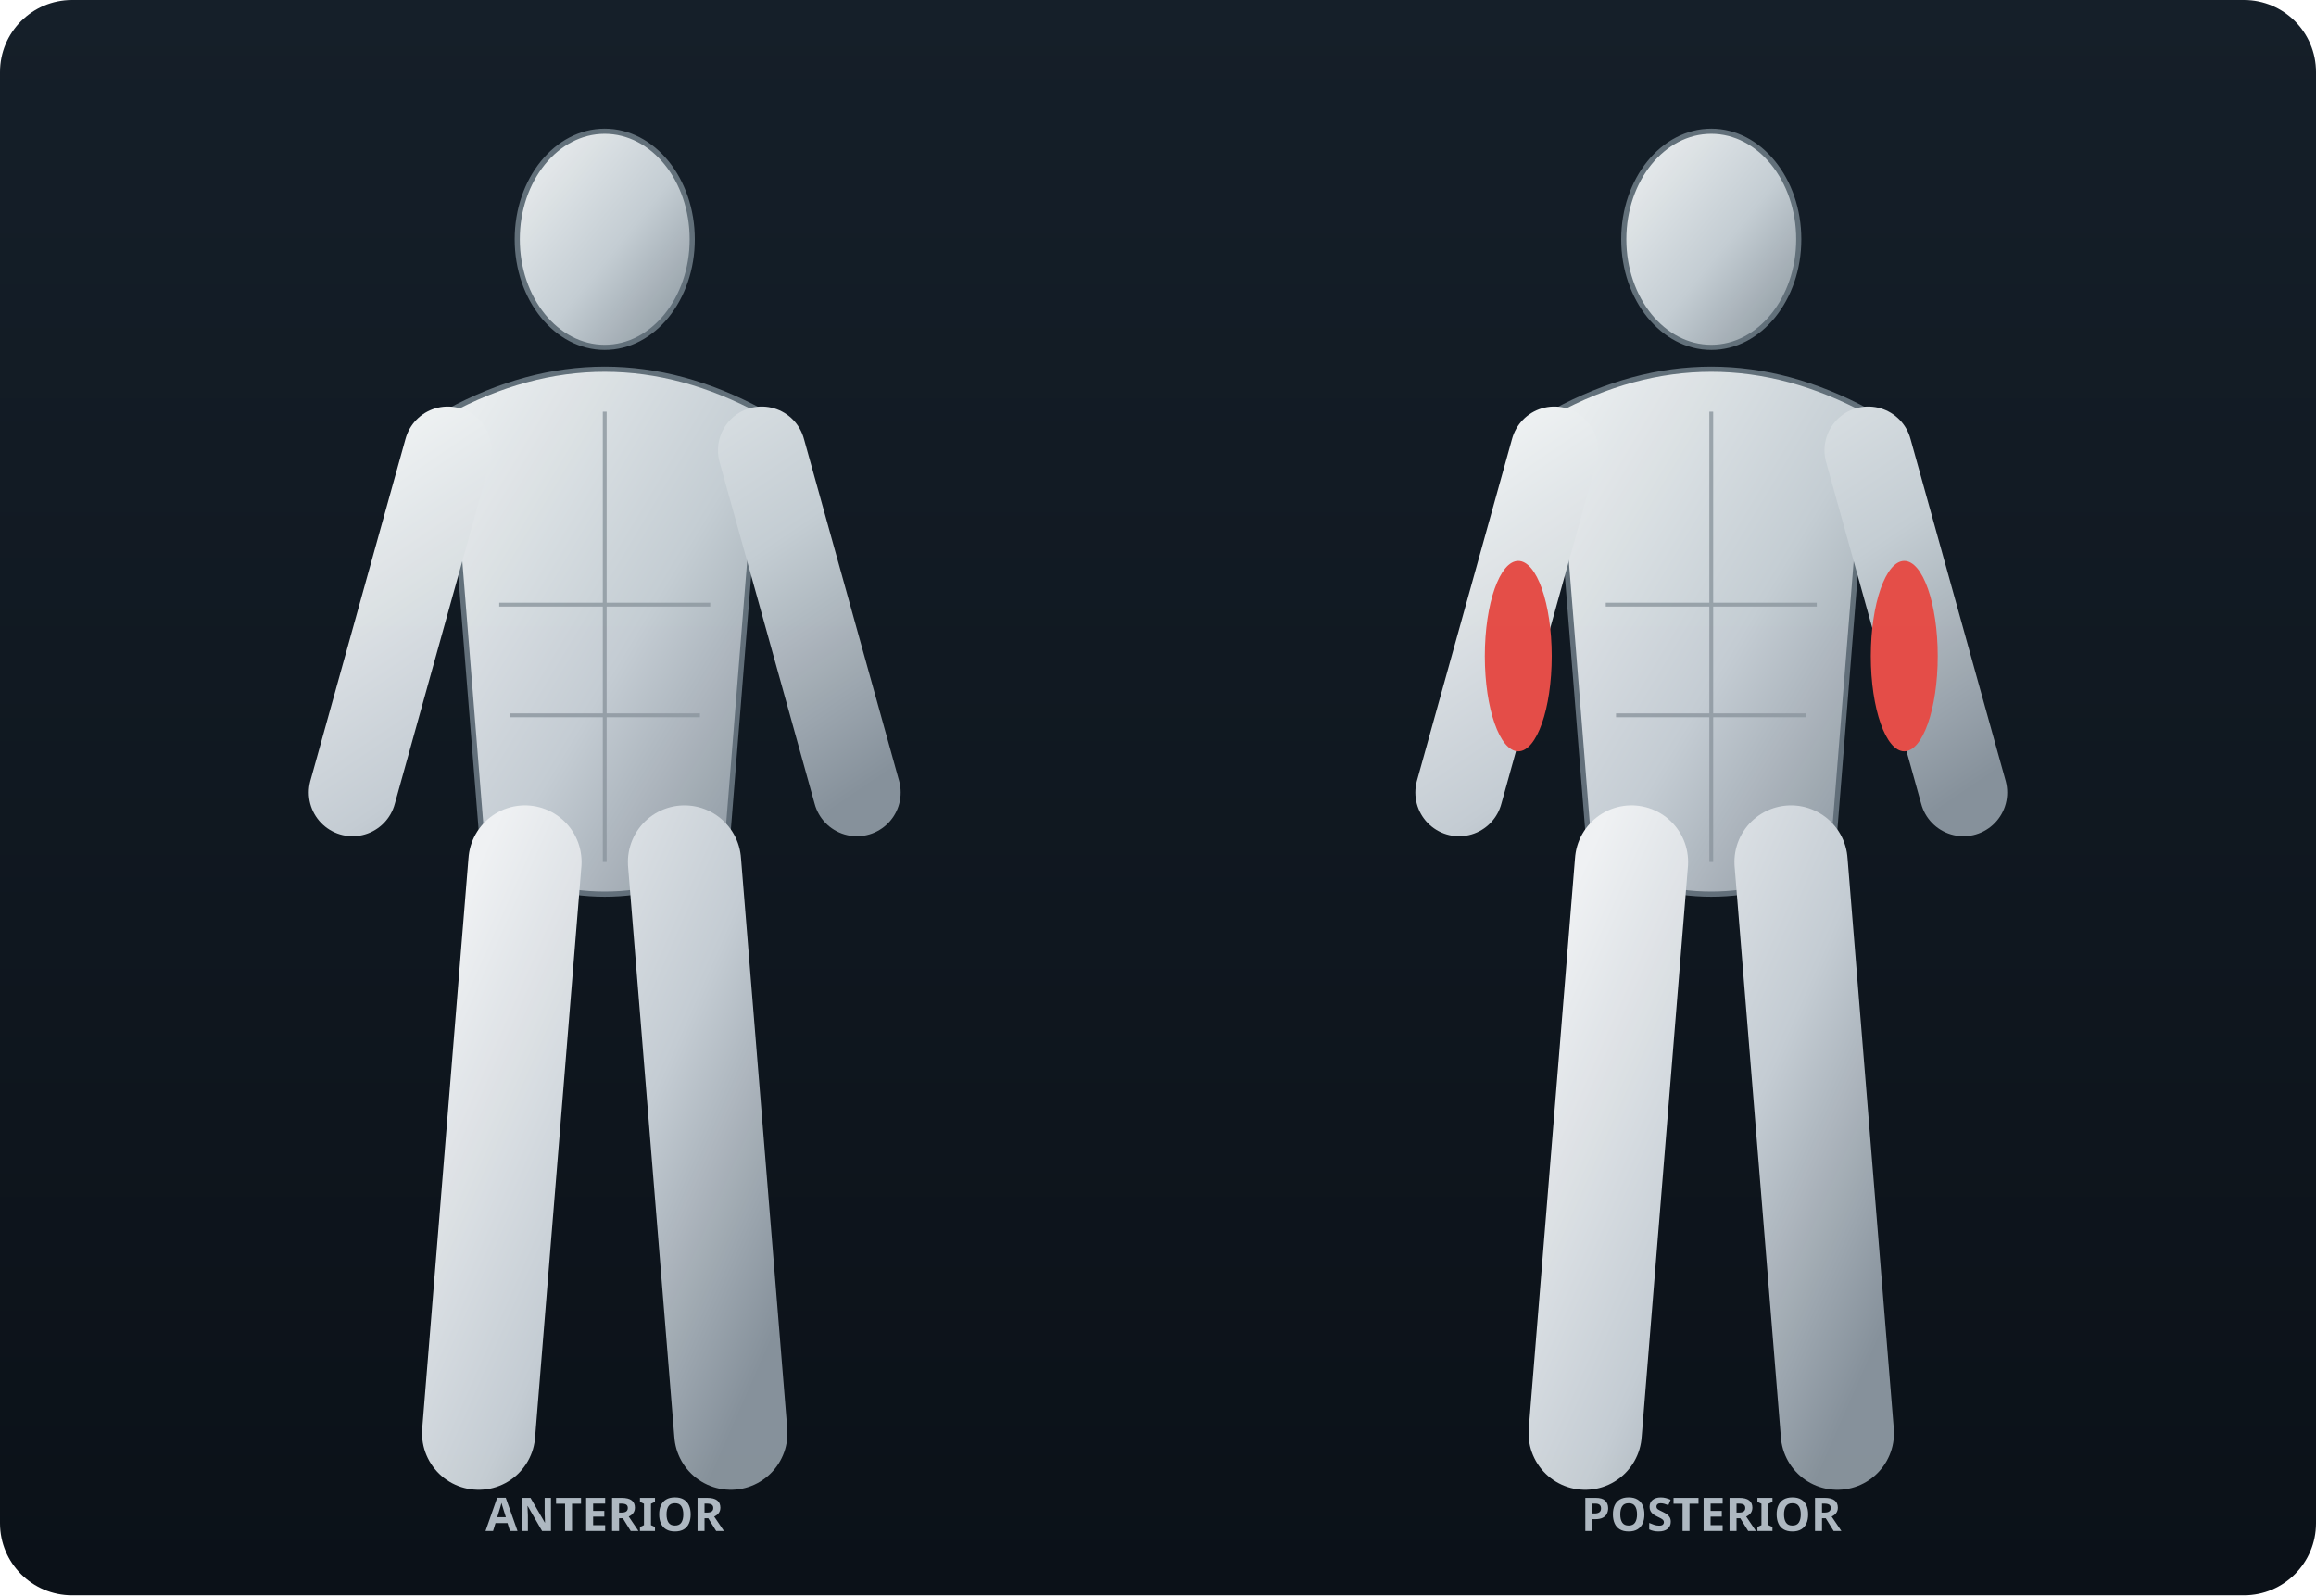
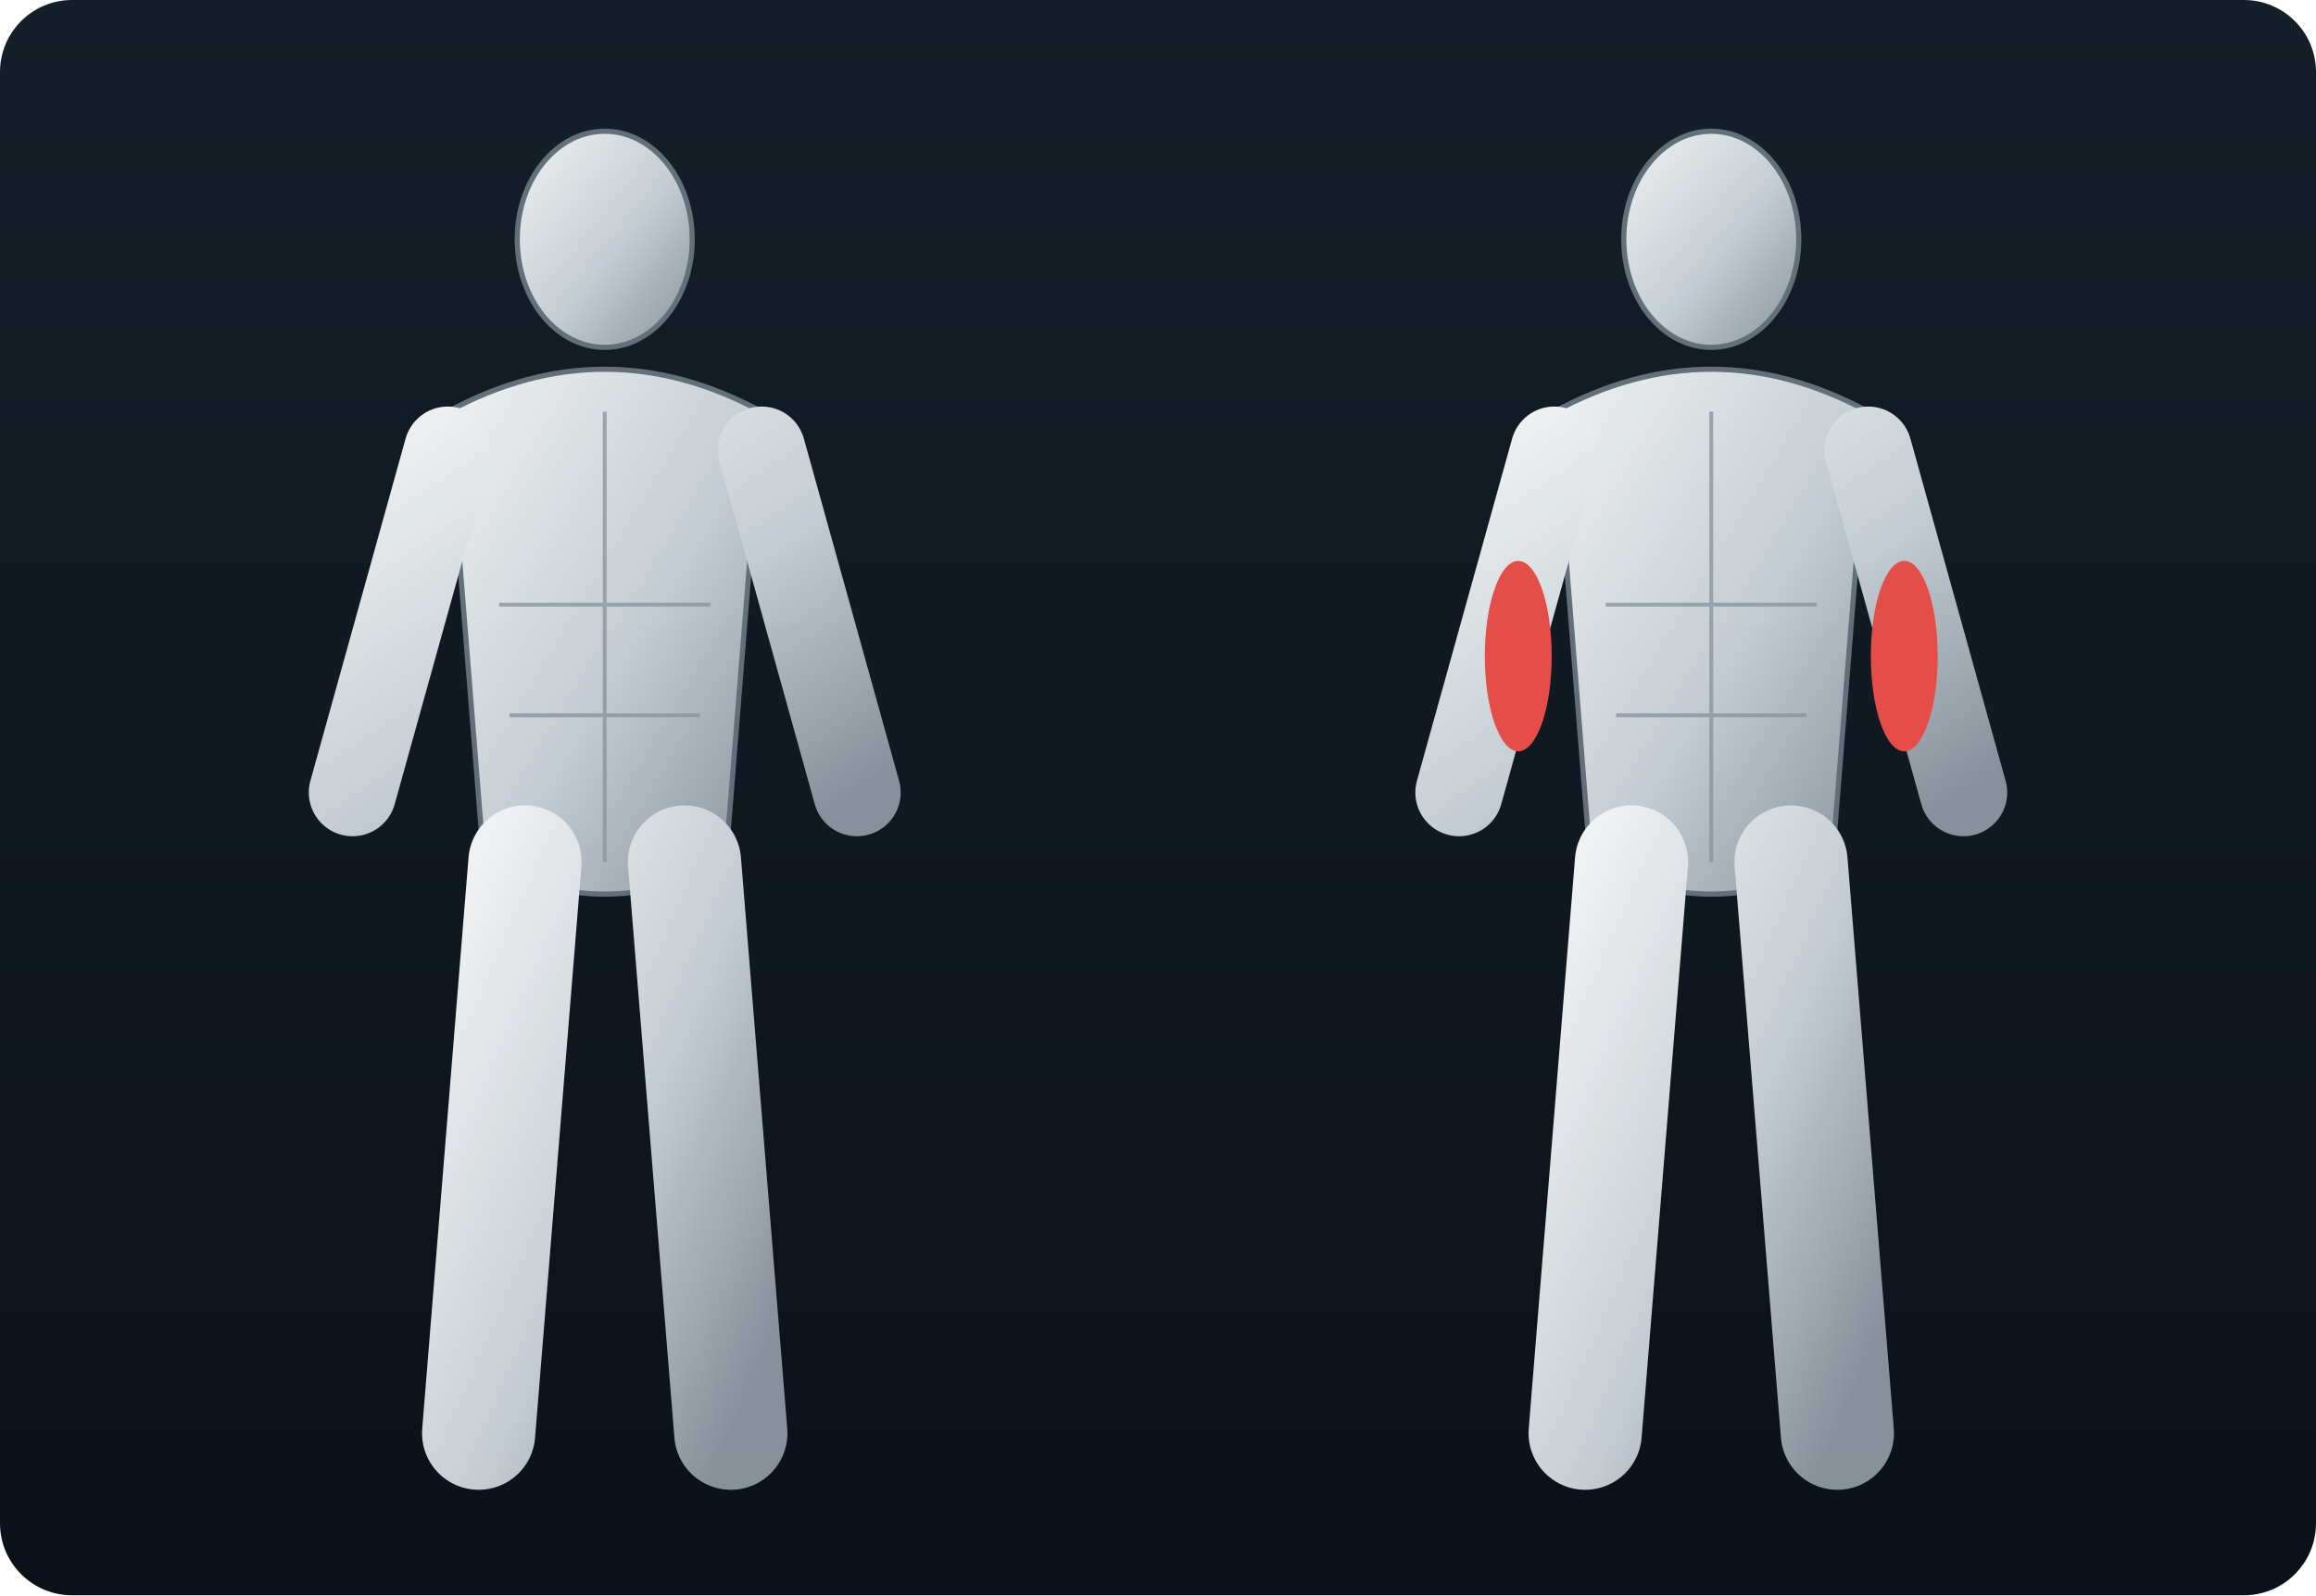
<svg xmlns="http://www.w3.org/2000/svg" width="900" height="620" viewBox="0 0 900 620" role="img" aria-label="Músculos trabajados · Extensión de tríceps en polea" data-style="anatomical-v2">
  <defs>
    <linearGradient id="mapbg" x2="0" y2="1">
      <stop stop-color="#151f29" />
      <stop offset="1" stop-color="#0b1118" />
    </linearGradient>
    <linearGradient id="skin" x2="1" y2="1">
      <stop stop-color="#f4f6f7" />
      <stop offset=".55" stop-color="#c8d0d6" />
      <stop offset="1" stop-color="#89949d" />
    </linearGradient>
  </defs>
  <rect width="900" height="620" rx="28" fill="url(#mapbg)" />
  <g opacity=".98">
    <ellipse cx="235" cy="93" rx="34" ry="42" fill="url(#skin)" stroke="#64717b" stroke-width="2" />
    <path d="M174 160Q235 127 296 160L282 335Q235 360 188 335Z" fill="url(#skin)" stroke="#64717b" stroke-width="2" />
    <path d="M174 175L137 308M296 175L333 308" stroke="url(#skin)" stroke-width="34" stroke-linecap="round" />
    <path d="M204 335L186 557M266 335L284 557" stroke="url(#skin)" stroke-width="44" stroke-linecap="round" />
    <path d="M235 160v175M194 235h82M198 278h74" stroke="#8d979f" stroke-width="1.5" opacity=".8" />
    <ellipse cx="665" cy="93" rx="34" ry="42" fill="url(#skin)" stroke="#64717b" stroke-width="2" />
    <path d="M604 160Q665 127 726 160L712 335Q665 360 618 335Z" fill="url(#skin)" stroke="#64717b" stroke-width="2" />
    <path d="M604 175L567 308M726 175L763 308" stroke="url(#skin)" stroke-width="34" stroke-linecap="round" />
    <path d="M634 335L616 557M696 335L714 557" stroke="url(#skin)" stroke-width="44" stroke-linecap="round" />
    <path d="M665 160v175M624 235h82M628 278h74" stroke="#8d979f" stroke-width="1.5" opacity=".8" />
    <ellipse cx="590" cy="255" rx="13" ry="37" fill="#e94f48" />
    <ellipse cx="740" cy="255" rx="13" ry="37" fill="#e94f48" />
  </g>
-   <g fill="#aeb8c1" font-family="system-ui,sans-serif" font-size="18" font-weight="700">
-     <text x="235" y="595" text-anchor="middle">ANTERIOR</text>
-     <text x="665" y="595" text-anchor="middle">POSTERIOR</text>
-   </g>
</svg>
